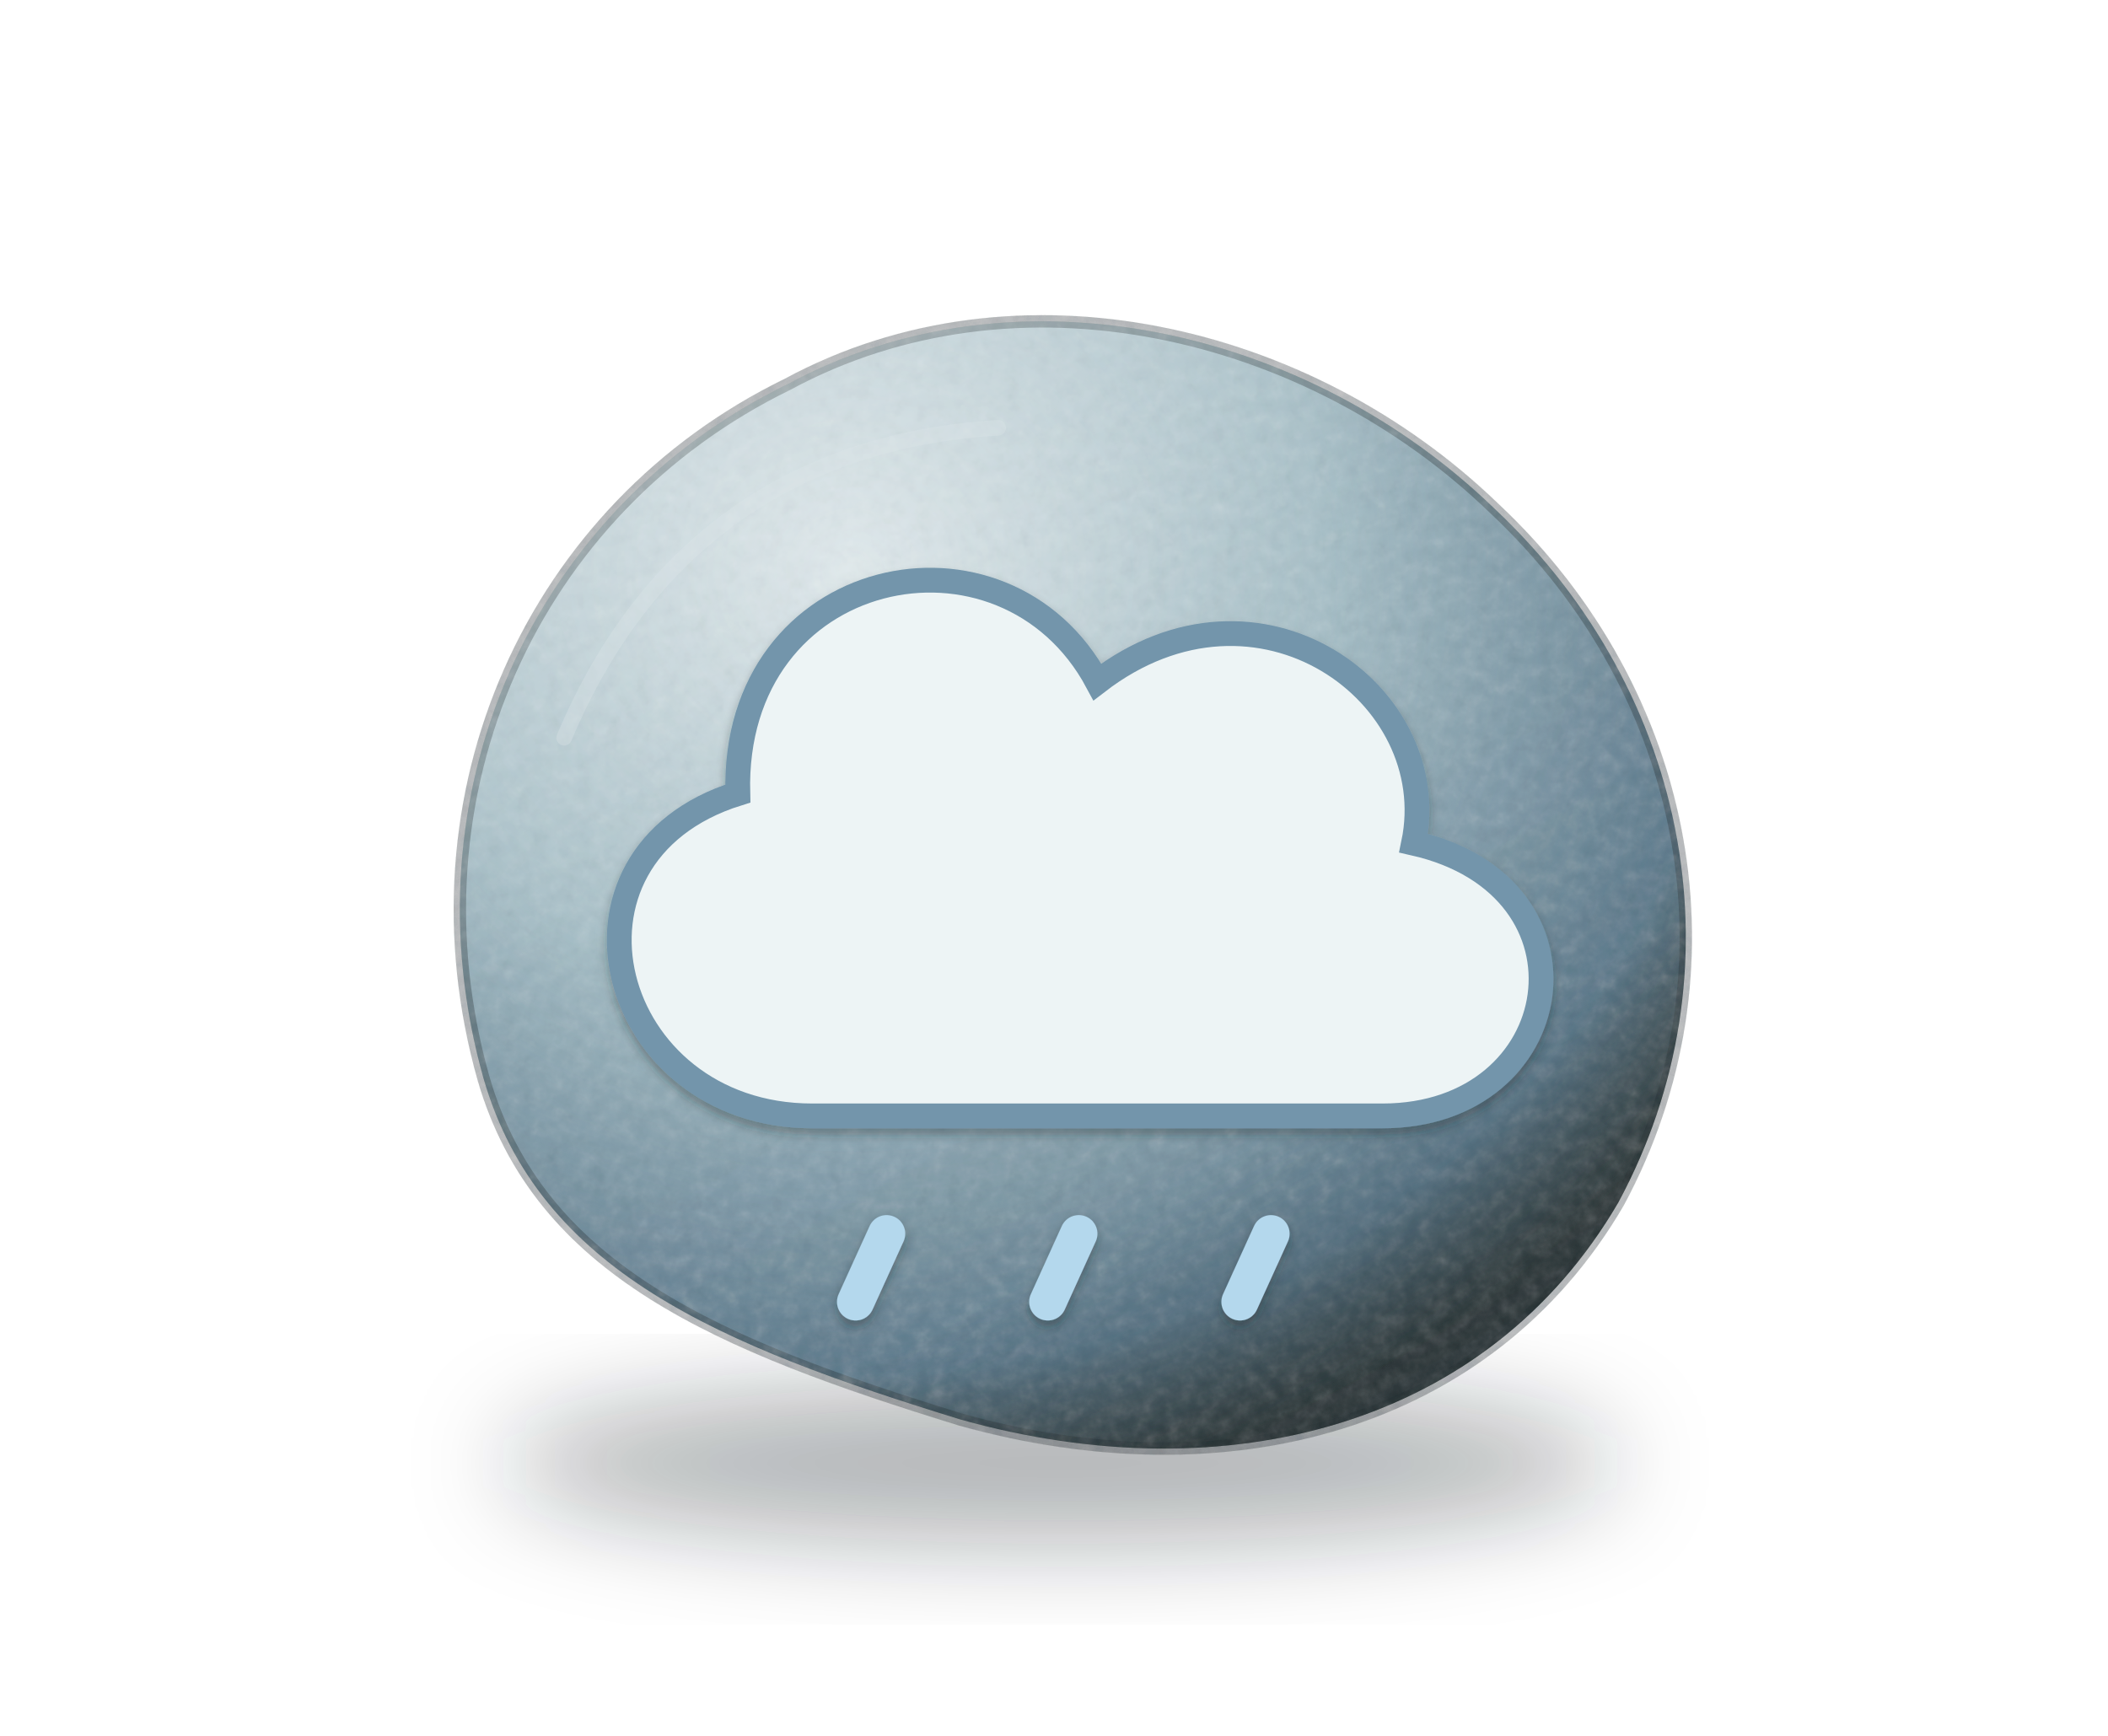
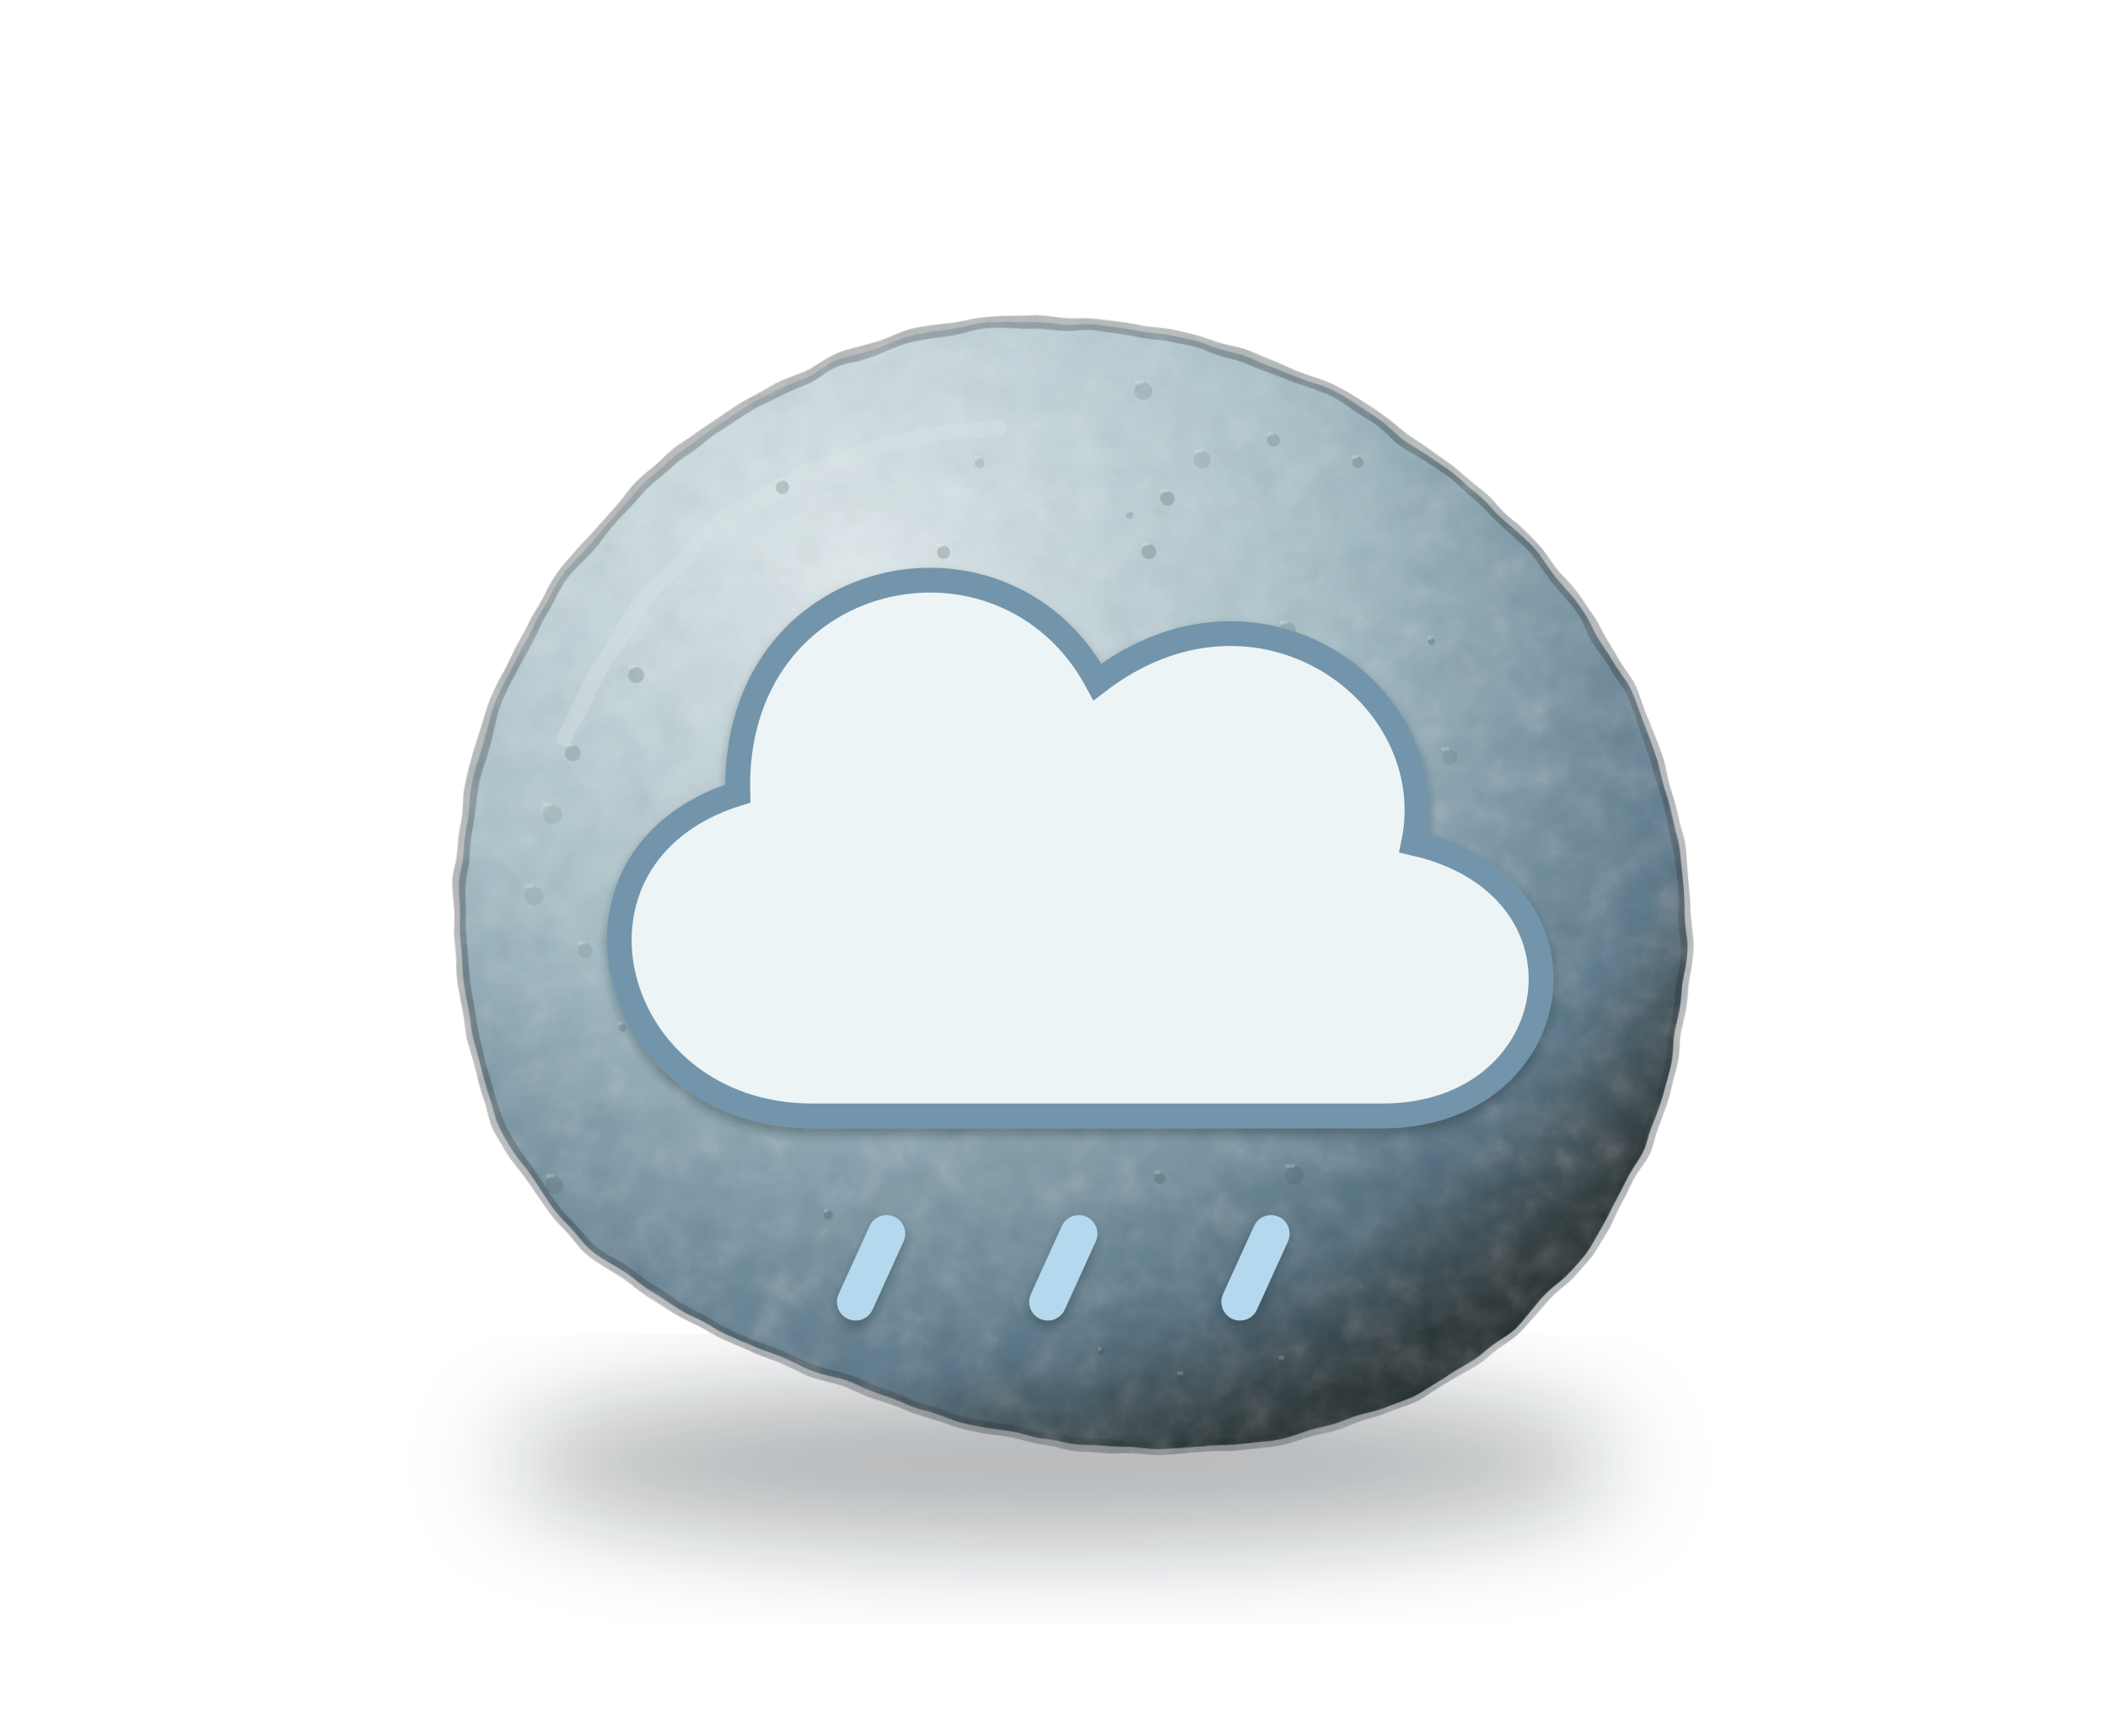
<svg xmlns="http://www.w3.org/2000/svg" viewBox="0 0 340 280">
  <defs>
    <radialGradient id="s" cx="32%" cy="22%" r="83%">
      <stop stop-color="#dce6e9" />
      <stop offset=".46" stop-color="#a7bfc7" />
      <stop offset=".86" stop-color="#5d7b8d" />
      <stop offset="1" stop-color="#343e3d" />
    </radialGradient>
    <filter id="shadow" x="-30%" y="-30%" width="160%" height="180%">
      <feGaussianBlur stdDeviation="8" />
    </filter>
    <filter id="grain">
-       <feTurbulence type="fractalNoise" baseFrequency=".42" numOctaves="3" stitchTiles="stitch" />
+       <feTurbulence type="fractalNoise" baseFrequency=".18" numOctaves="4" stitchTiles="stitch" />
      <feColorMatrix type="saturate" values="0" />
      <feComponentTransfer>
-         <feFuncA type="linear" slope=".23" />
+         <feFuncA type="linear" slope=".28" />
      </feComponentTransfer>
      <feComposite in2="SourceGraphic" operator="in" />
      <feBlend in="SourceGraphic" mode="soft-light" />
    </filter>
    <linearGradient id="bevel" x1=".2" y1="0" x2=".8" y2="1">
-       <stop stop-color="#fff" stop-opacity=".22" />
+       <stop stop-color="#fff" stop-opacity=".14" />
      <stop offset=".38" stop-color="#fff" stop-opacity="0" />
      <stop offset=".74" stop-color="#13232b" stop-opacity=".02" />
      <stop offset="1" stop-color="#13232b" stop-opacity=".4" />
    </linearGradient>
    <filter id="paint" x="-20%" y="-20%" width="140%" height="140%">
      <feDropShadow dx="0" dy="1" stdDeviation=".8" flood-color="#17252c" flood-opacity=".35" />
    </filter>
+     <clipPath id="stone-clip">
+       <path d="M78 174C65 128 86 82 127 62c37-20 84-9 114 20 32 30 40 75 20 112-21 36-63 47-106 35-39-12-68-24-77-55Z" />
+     </clipPath>
+     <filter id="weathered" x="-10%" y="-10%" width="120%" height="120%">
+       <feTurbulence type="fractalNoise" baseFrequency=".09" numOctaves="2" seed="9" result="rough" />
+       <feDisplacementMap in="SourceGraphic" in2="rough" scale="1.8" xChannelSelector="R" yChannelSelector="G" />
+     </filter>
  </defs>
  <ellipse cx="171" cy="236" rx="90" ry="13" opacity=".32" fill="#0b171b" filter="url(#shadow)" />
-   <path d="M78 174C65 128 86 82 127 62c37-20 84-9 114 20 32 30 40 75 20 112-21 36-63 47-106 35-39-12-68-24-77-55Z" fill="url(#s)" stroke="#243031" stroke-opacity=".35" stroke-width="2" filter="url(#grain)" />
-   <path d="M78 174C65 128 86 82 127 62c37-20 84-9 114 20 32 30 40 75 20 112-21 36-63 47-106 35-39-12-68-24-77-55Z" fill="url(#bevel)" />
-   <path d="M91 119c13-31 37-48 70-50" fill="none" stroke="#dce6e9" stroke-width="2.5" stroke-linecap="round" opacity=".34" />
+   <g filter="url(#weathered)">
+     <path d="M78 174C65 128 86 82 127 62c37-20 84-9 114 20 32 30 40 75 20 112-21 36-63 47-106 35-39-12-68-24-77-55Z" fill="url(#s)" stroke="#243031" stroke-opacity=".35" stroke-width="2" filter="url(#grain)" />
+     <path d="M78 174C65 128 86 82 127 62c37-20 84-9 114 20 32 30 40 75 20 112-21 36-63 47-106 35-39-12-68-24-77-55Z" fill="url(#bevel)" />
+     <path d="M91 119c13-31 37-48 70-50" fill="none" stroke="#dce6e9" stroke-width="2.5" stroke-linecap="round" opacity=".34" />
+   </g>
+   <g clip-path="url(#stone-clip)">
+     <circle cx="165.1" cy="122.7" r="0.66" fill="#26352f" opacity="0.18" />
+     <path d="m164.4 122.1h0.7" stroke="#f7f1db" stroke-width=".6" opacity=".2" />
+     <circle cx="86.1" cy="144.5" r="1.53" fill="#26352f" opacity="0.09" />
+     <path d="m84.6 142.9h1.5" stroke="#f7f1db" stroke-width=".6" opacity=".2" />
+     <circle cx="180.9" cy="163.6" r="0.55" fill="#26352f" opacity="0.13" />
+     <path d="m180.3 163.1h0.5" stroke="#f7f1db" stroke-width=".6" opacity=".2" />
+     <circle cx="206.7" cy="135.9" r="1.33" fill="#26352f" opacity="0.10" />
+     <path d="m205.4 134.6h1.3" stroke="#f7f1db" stroke-width=".6" opacity=".2" />
+     <circle cx="126.2" cy="78.6" r="1.08" fill="#26352f" opacity="0.19" />
+     <path d="m125.1 77.6h1.1" stroke="#f7f1db" stroke-width=".6" opacity=".2" />
+     <circle cx="187.1" cy="190.1" r="0.94" fill="#26352f" opacity="0.17" />
+     <path d="m186.2 189.1h0.9" stroke="#f7f1db" stroke-width=".6" opacity=".2" />
+     <circle cx="102.6" cy="108.9" r="1.28" fill="#26352f" opacity="0.17" />
+     <path d="m101.3 107.6h1.3" stroke="#f7f1db" stroke-width=".6" opacity=".2" />
+     <circle cx="158.0" cy="74.7" r="0.81" fill="#26352f" opacity="0.11" />
+     <path d="m157.2 73.9h0.8" stroke="#f7f1db" stroke-width=".6" opacity=".2" />
+     <circle cx="133.6" cy="196.0" r="0.73" fill="#26352f" opacity="0.19" />
+     <path d="m132.9 195.3h0.7" stroke="#f7f1db" stroke-width=".6" opacity=".2" />
+     <circle cx="237.1" cy="69.2" r="0.94" fill="#26352f" opacity="0.14" />
+     <path d="m236.2 68.3h0.9" stroke="#f7f1db" stroke-width=".6" opacity=".2" />
+     <circle cx="89.1" cy="131.4" r="1.54" fill="#26352f" opacity="0.09" />
+     <path d="m87.5 129.8h1.5" stroke="#f7f1db" stroke-width=".6" opacity=".2" />
+     <circle cx="188.3" cy="80.4" r="1.17" fill="#26352f" opacity="0.19" />
+     <path d="m187.1 79.2h1.2" stroke="#f7f1db" stroke-width=".6" opacity=".2" />
+     <circle cx="120.1" cy="61.4" r="0.60" fill="#26352f" opacity="0.14" />
+     <path d="m119.5 60.8h0.6" stroke="#f7f1db" stroke-width=".6" opacity=".2" />
+     <circle cx="88.0" cy="74.3" r="1.07" fill="#26352f" opacity="0.19" />
+     <path d="m87.0 73.2h1.1" stroke="#f7f1db" stroke-width=".6" opacity=".2" />
+     <circle cx="157.7" cy="126.9" r="1.23" fill="#26352f" opacity="0.09" />
+     <path d="m156.4 125.7h1.2" stroke="#f7f1db" stroke-width=".6" opacity=".2" />
+     <circle cx="185.3" cy="89.0" r="1.20" fill="#26352f" opacity="0.19" />
+     <path d="m184.1 87.8h1.2" stroke="#f7f1db" stroke-width=".6" opacity=".2" />
+     <circle cx="94.4" cy="153.3" r="1.20" fill="#26352f" opacity="0.10" />
+     <path d="m93.2 152.1h1.2" stroke="#f7f1db" stroke-width=".6" opacity=".2" />
+     <circle cx="131.4" cy="227.1" r="1.65" fill="#26352f" opacity="0.09" />
+     <path d="m129.8 225.5h1.6" stroke="#f7f1db" stroke-width=".6" opacity=".2" />
+     <circle cx="207.0" cy="219.8" r="0.77" fill="#26352f" opacity="0.15" />
+     <path d="m206.3 219.0h0.8" stroke="#f7f1db" stroke-width=".6" opacity=".2" />
+     <circle cx="92.4" cy="121.5" r="1.28" fill="#26352f" opacity="0.15" />
+     <path d="m91.2 120.2h1.3" stroke="#f7f1db" stroke-width=".6" opacity=".2" />
+     <circle cx="219.0" cy="74.6" r="0.90" fill="#26352f" opacity="0.18" />
+     <path d="m218.1 73.7h0.9" stroke="#f7f1db" stroke-width=".6" opacity=".2" />
+     <circle cx="186.1" cy="135.8" r="0.96" fill="#26352f" opacity="0.20" />
+     <path d="m185.1 134.9h1.0" stroke="#f7f1db" stroke-width=".6" opacity=".2" />
+     <circle cx="184.4" cy="63.1" r="1.42" fill="#26352f" opacity="0.12" />
+     <path d="m183.0 61.7h1.4" stroke="#f7f1db" stroke-width=".6" opacity=".2" />
+     <circle cx="160.0" cy="95.9" r="1.01" fill="#26352f" opacity="0.12" />
+     <path d="m159.0 94.8h1.0" stroke="#f7f1db" stroke-width=".6" opacity=".2" />
+     <circle cx="100.4" cy="165.8" r="0.62" fill="#26352f" opacity="0.17" />
+     <path d="m99.7 165.1h0.6" stroke="#f7f1db" stroke-width=".6" opacity=".2" />
+     <circle cx="89.4" cy="191.2" r="1.43" fill="#26352f" opacity="0.14" />
+     <path d="m88.0 189.7h1.4" stroke="#f7f1db" stroke-width=".6" opacity=".2" />
+     <circle cx="207.7" cy="101.7" r="1.35" fill="#26352f" opacity="0.13" />
+     <path d="m206.4 100.4h1.3" stroke="#f7f1db" stroke-width=".6" opacity=".2" />
+     <circle cx="125.0" cy="222.0" r="0.96" fill="#26352f" opacity="0.12" />
+     <path d="m124.0 221.0h1.0" stroke="#f7f1db" stroke-width=".6" opacity=".2" />
+     <circle cx="233.8" cy="122.1" r="1.27" fill="#26352f" opacity="0.10" />
+     <path d="m232.5 120.8h1.3" stroke="#f7f1db" stroke-width=".6" opacity=".2" />
+     <circle cx="230.9" cy="103.5" r="0.56" fill="#26352f" opacity="0.20" />
+     <path d="m230.3 102.9h0.6" stroke="#f7f1db" stroke-width=".6" opacity=".2" />
+     <circle cx="114.9" cy="219.0" r="1.63" fill="#26352f" opacity="0.15" />
+     <path d="m113.3 217.4h1.6" stroke="#f7f1db" stroke-width=".6" opacity=".2" />
+     <circle cx="87.1" cy="70.2" r="0.74" fill="#26352f" opacity="0.13" />
+     <path d="m86.3 69.5h0.7" stroke="#f7f1db" stroke-width=".6" opacity=".2" />
+     <circle cx="190.8" cy="222.4" r="0.91" fill="#26352f" opacity="0.10" />
+     <path d="m189.9 221.5h0.9" stroke="#f7f1db" stroke-width=".6" opacity=".2" />
+     <circle cx="182.2" cy="83.1" r="0.60" fill="#26352f" opacity="0.15" />
+     <path d="m181.6 82.5h0.6" stroke="#f7f1db" stroke-width=".6" opacity=".2" />
+     <circle cx="205.4" cy="71.0" r="1.02" fill="#26352f" opacity="0.16" />
+     <path d="m204.4 70.0h1.0" stroke="#f7f1db" stroke-width=".6" opacity=".2" />
+     <circle cx="217.2" cy="124.3" r="1.52" fill="#26352f" opacity="0.10" />
+     <path d="m215.7 122.8h1.5" stroke="#f7f1db" stroke-width=".6" opacity=".2" />
+     <circle cx="208.8" cy="189.6" r="1.51" fill="#26352f" opacity="0.14" />
+     <path d="m207.3 188.1h1.5" stroke="#f7f1db" stroke-width=".6" opacity=".2" />
+     <circle cx="102.2" cy="68.1" r="1.11" fill="#26352f" opacity="0.10" />
+     <path d="m101.1 67.0h1.1" stroke="#f7f1db" stroke-width=".6" opacity=".2" />
+     <circle cx="193.9" cy="74.2" r="1.40" fill="#26352f" opacity="0.11" />
+     <path d="m192.5 72.8h1.4" stroke="#f7f1db" stroke-width=".6" opacity=".2" />
+     <circle cx="87.3" cy="89.5" r="1.03" fill="#26352f" opacity="0.15" />
+     <path d="m86.2 88.5h1.0" stroke="#f7f1db" stroke-width=".6" opacity=".2" />
+     <circle cx="152.2" cy="89.1" r="1.05" fill="#26352f" opacity="0.19" />
+     <path d="m151.1 88.0h1.1" stroke="#f7f1db" stroke-width=".6" opacity=".2" />
+     <circle cx="177.6" cy="218.1" r="0.53" fill="#26352f" opacity="0.20" />
+     <path d="m177.1 217.6h0.5" stroke="#f7f1db" stroke-width=".6" opacity=".2" />
+     <circle cx="238.8" cy="151.5" r="1.10" fill="#26352f" opacity="0.14" />
+     <path d="m237.7 150.3h1.1" stroke="#f7f1db" stroke-width=".6" opacity=".2" />
+     <circle cx="242.3" cy="71.0" r="1.24" fill="#26352f" opacity="0.15" />
+     <path d="m241.1 69.8h1.2" stroke="#f7f1db" stroke-width=".6" opacity=".2" />
+   </g>
  <g filter="url(#paint)">
    <path d="M131 180c-33 0-44-42-12-52-1-37 43-46 58-18 26-20 56 2 51 26 31 7 25 44-5 44z" fill="#edf4f5" stroke="#7395ab" stroke-width="4" />
    <path d="m143 199-5 11m36-11-5 11m36-11-5 11" stroke="#b4d8ed" stroke-width="6" stroke-linecap="round" />
  </g>
</svg>
